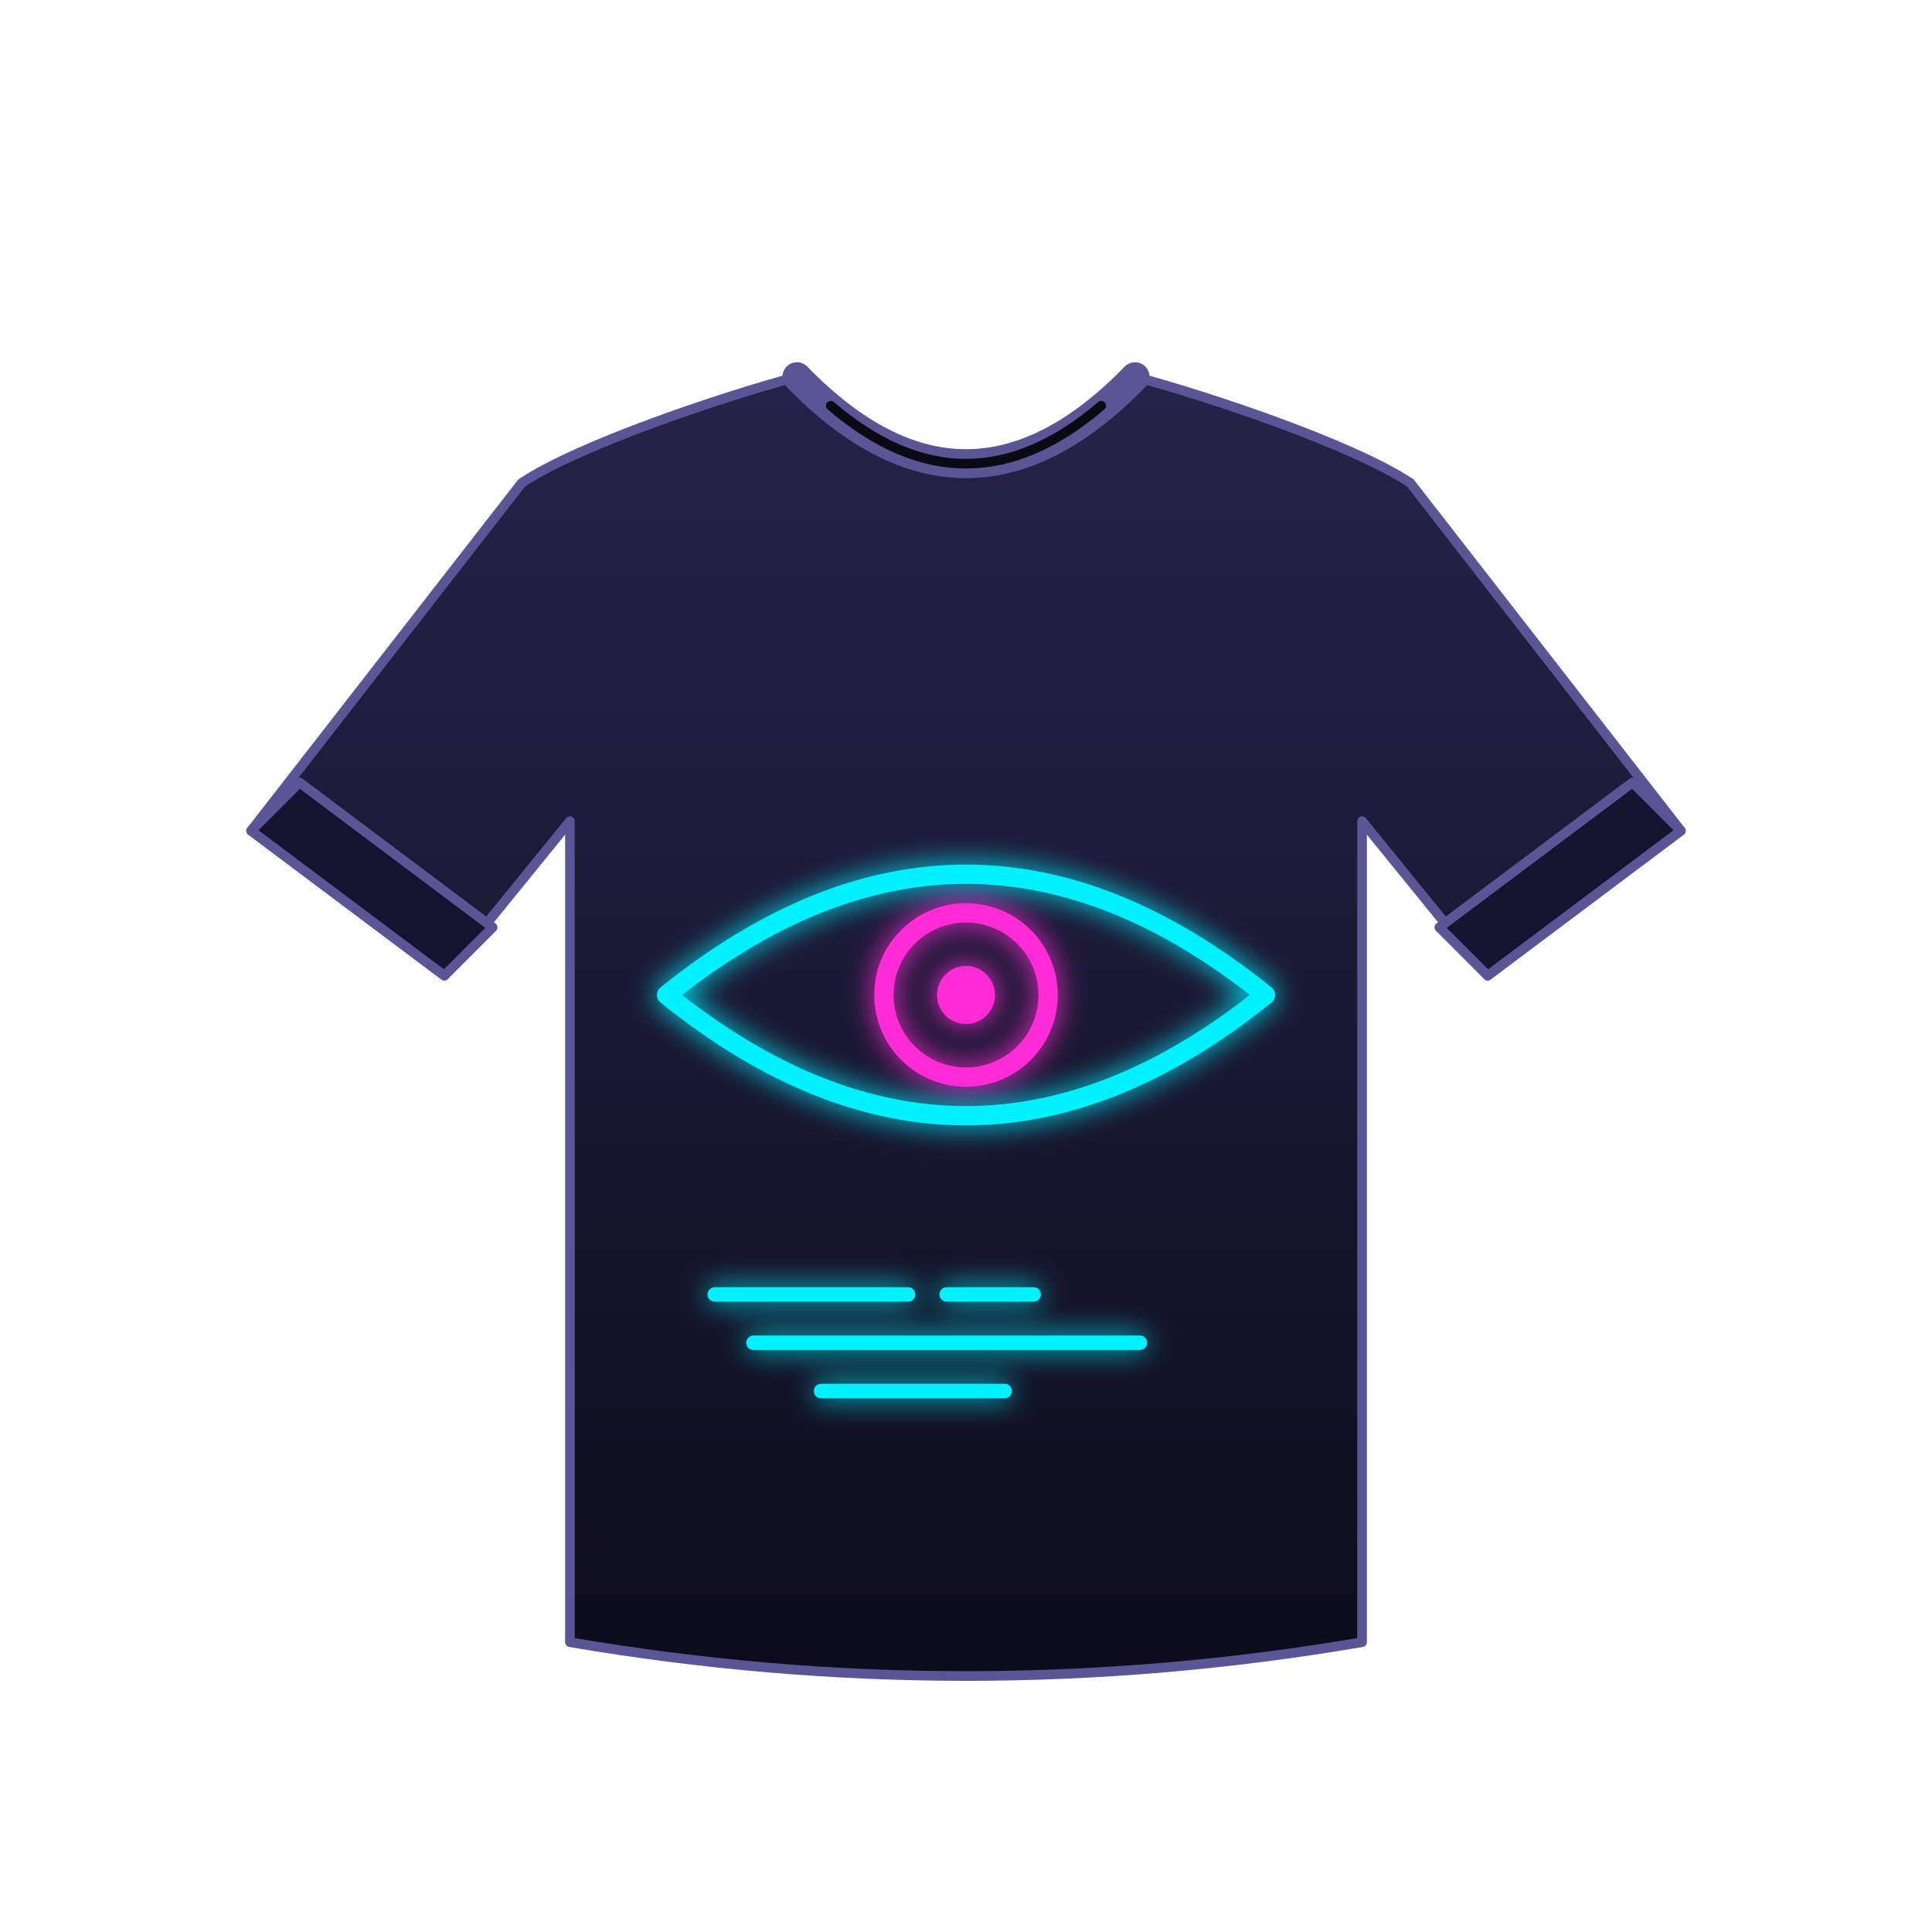
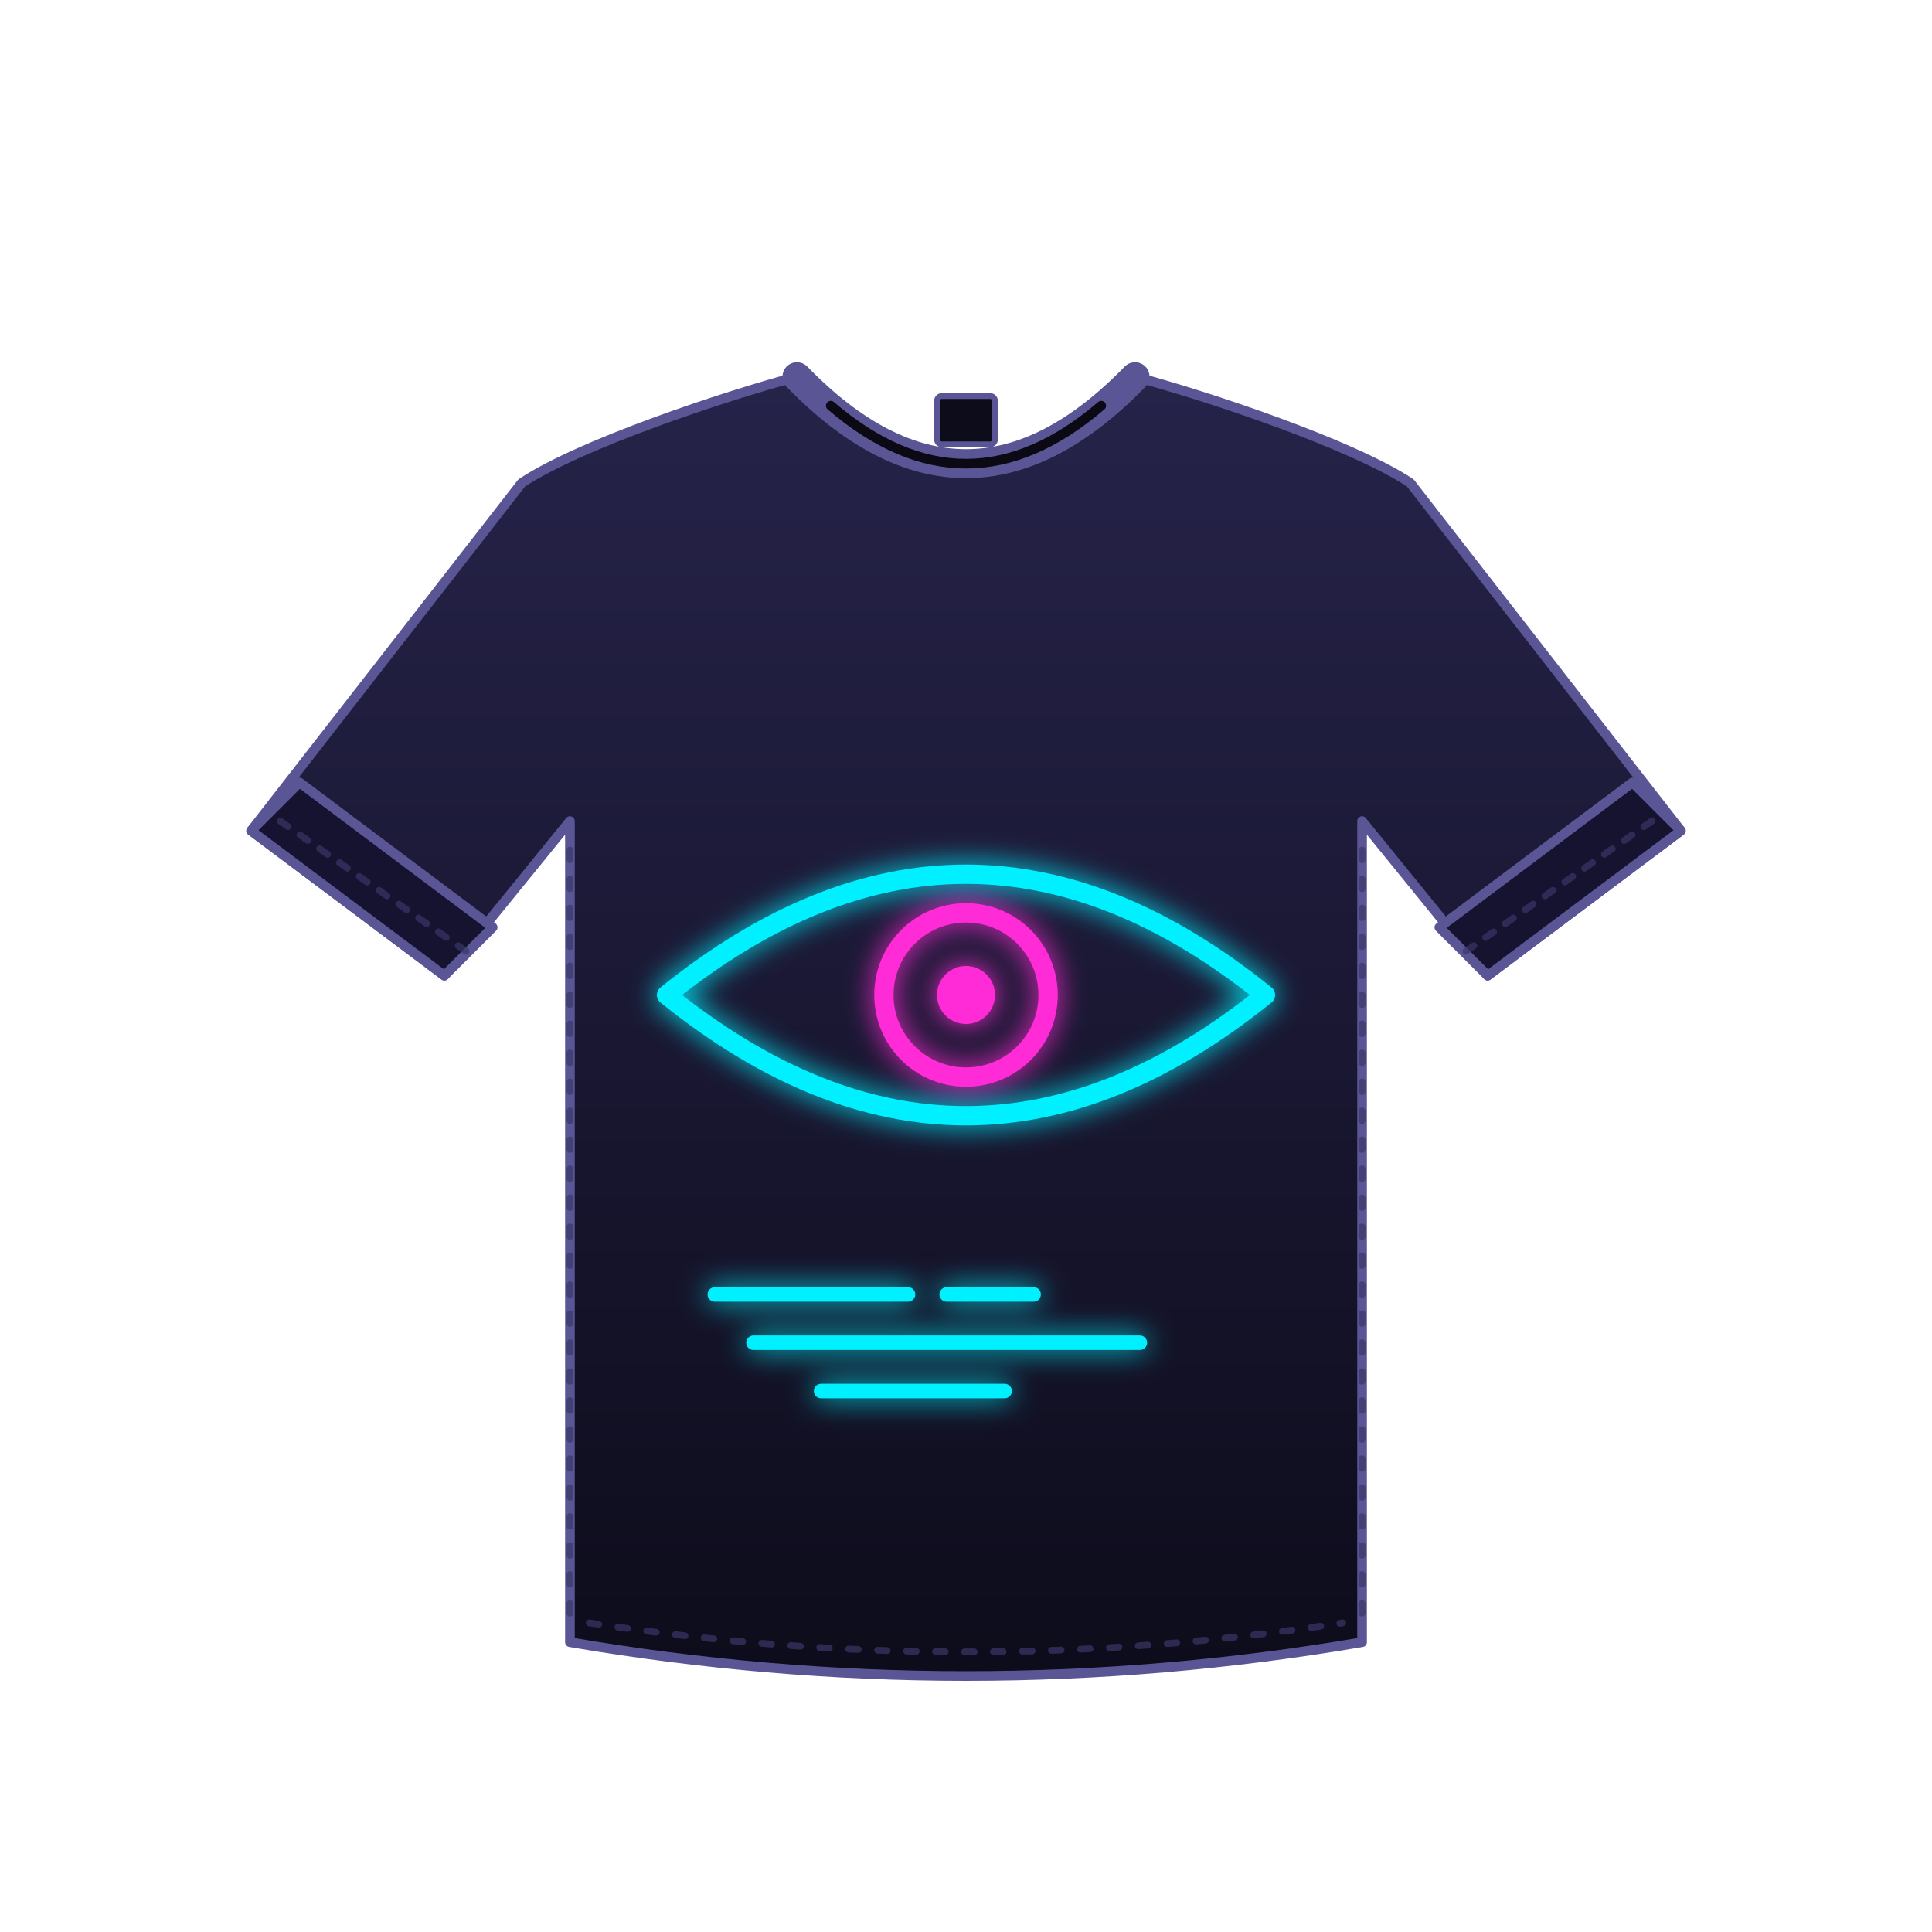
<svg xmlns="http://www.w3.org/2000/svg" viewBox="0 0 400 400" width="400" height="400">
  <defs>
    <linearGradient id="t" x1="0" y1="0" x2="0" y2="1">
      <stop offset="0" stop-color="#26234a" />
      <stop offset="1" stop-color="#0d0c1b" />
    </linearGradient>
    <filter id="n" x="-50%" y="-50%" width="200%" height="200%" color-interpolation-filters="sRGB">
      <feGaussianBlur stdDeviation="3" result="b" />
      <feMerge>
        <feMergeNode in="b" />
        <feMergeNode in="SourceGraphic" />
      </feMerge>
    </filter>
  </defs>
  <g stroke-linejoin="round" stroke-linecap="round" fill="none">
    <path d="M165 78C150 82 120 92 108 100L52 172L92 202L118 170V340Q200 354 282 340V170L308 202L348 172L292 100C280 92 250 82 235 78Q200 114 165 78Z" fill="url(#t)" stroke="#5a5696" stroke-width="2" />
    <path d="M165 78Q200 114 235 78" stroke="#5a5696" stroke-width="6" />
    <path d="M172 84Q200 108 228 84" stroke="#0a0914" stroke-width="2" />
    <path d="M52 172L92 202L102 192L62 162Z M348 172L308 202L298 192L338 162Z" fill="#151330" stroke="#5a5696" stroke-width="2" />
    <g transform="translate(200 206)" filter="url(#n)">
      <path d="M-62 0Q0 -50 62 0Q0 50 -62 0Z" stroke="#00f0ff" stroke-width="4" />
      <circle r="17" stroke="#ff2bd6" stroke-width="4" />
      <circle r="6" fill="#ff2bd6" stroke="none" />
    </g>
    <path d="M148 268H188M196 268H214M156 278H236M170 288H208" stroke="#00f0ff" stroke-width="3" filter="url(#n)" />
    <path d="M218 268H252" stroke="#ff2bd6" stroke-width="3" filter="url(#n)" />
+     <path d="M118 176V334M282 176V334" stroke="#3a3768" stroke-width="1.4" stroke-dasharray="2 4" stroke-opacity=".7" />
+     <path d="M122 336Q200 348 278 336" stroke="#3a3768" stroke-width="1.4" stroke-dasharray="2 4" stroke-opacity=".7" />
+     <path d="M58 170L98 198M342 170L302 198" stroke="#3a3768" stroke-width="1.4" stroke-dasharray="2 3" stroke-opacity=".7" />
+     <rect x="194" y="82" width="12" height="10" rx="1" fill="#0d0c1b" stroke="#5a5696" stroke-width="1.2" />
  </g>
</svg>
